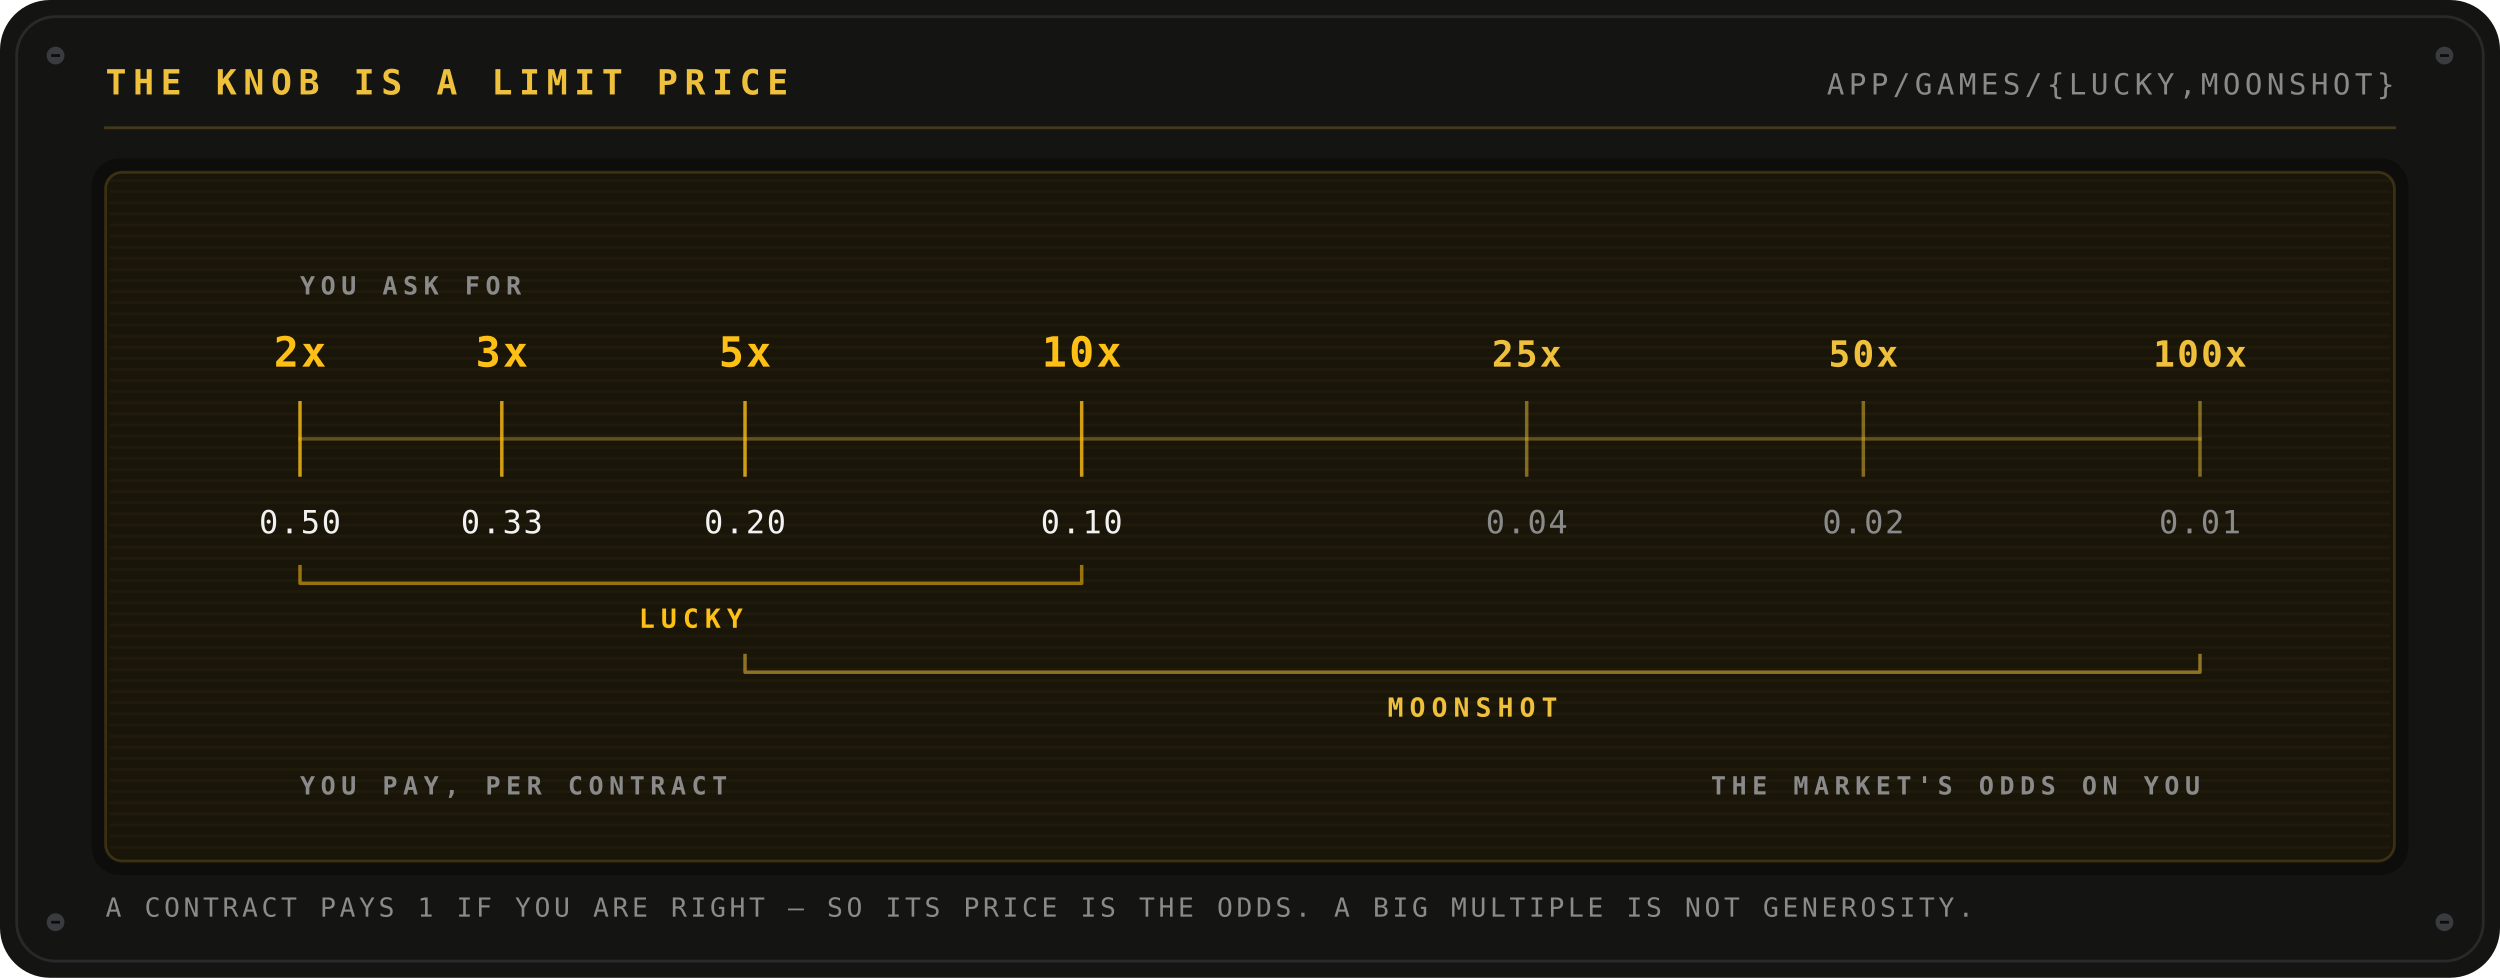
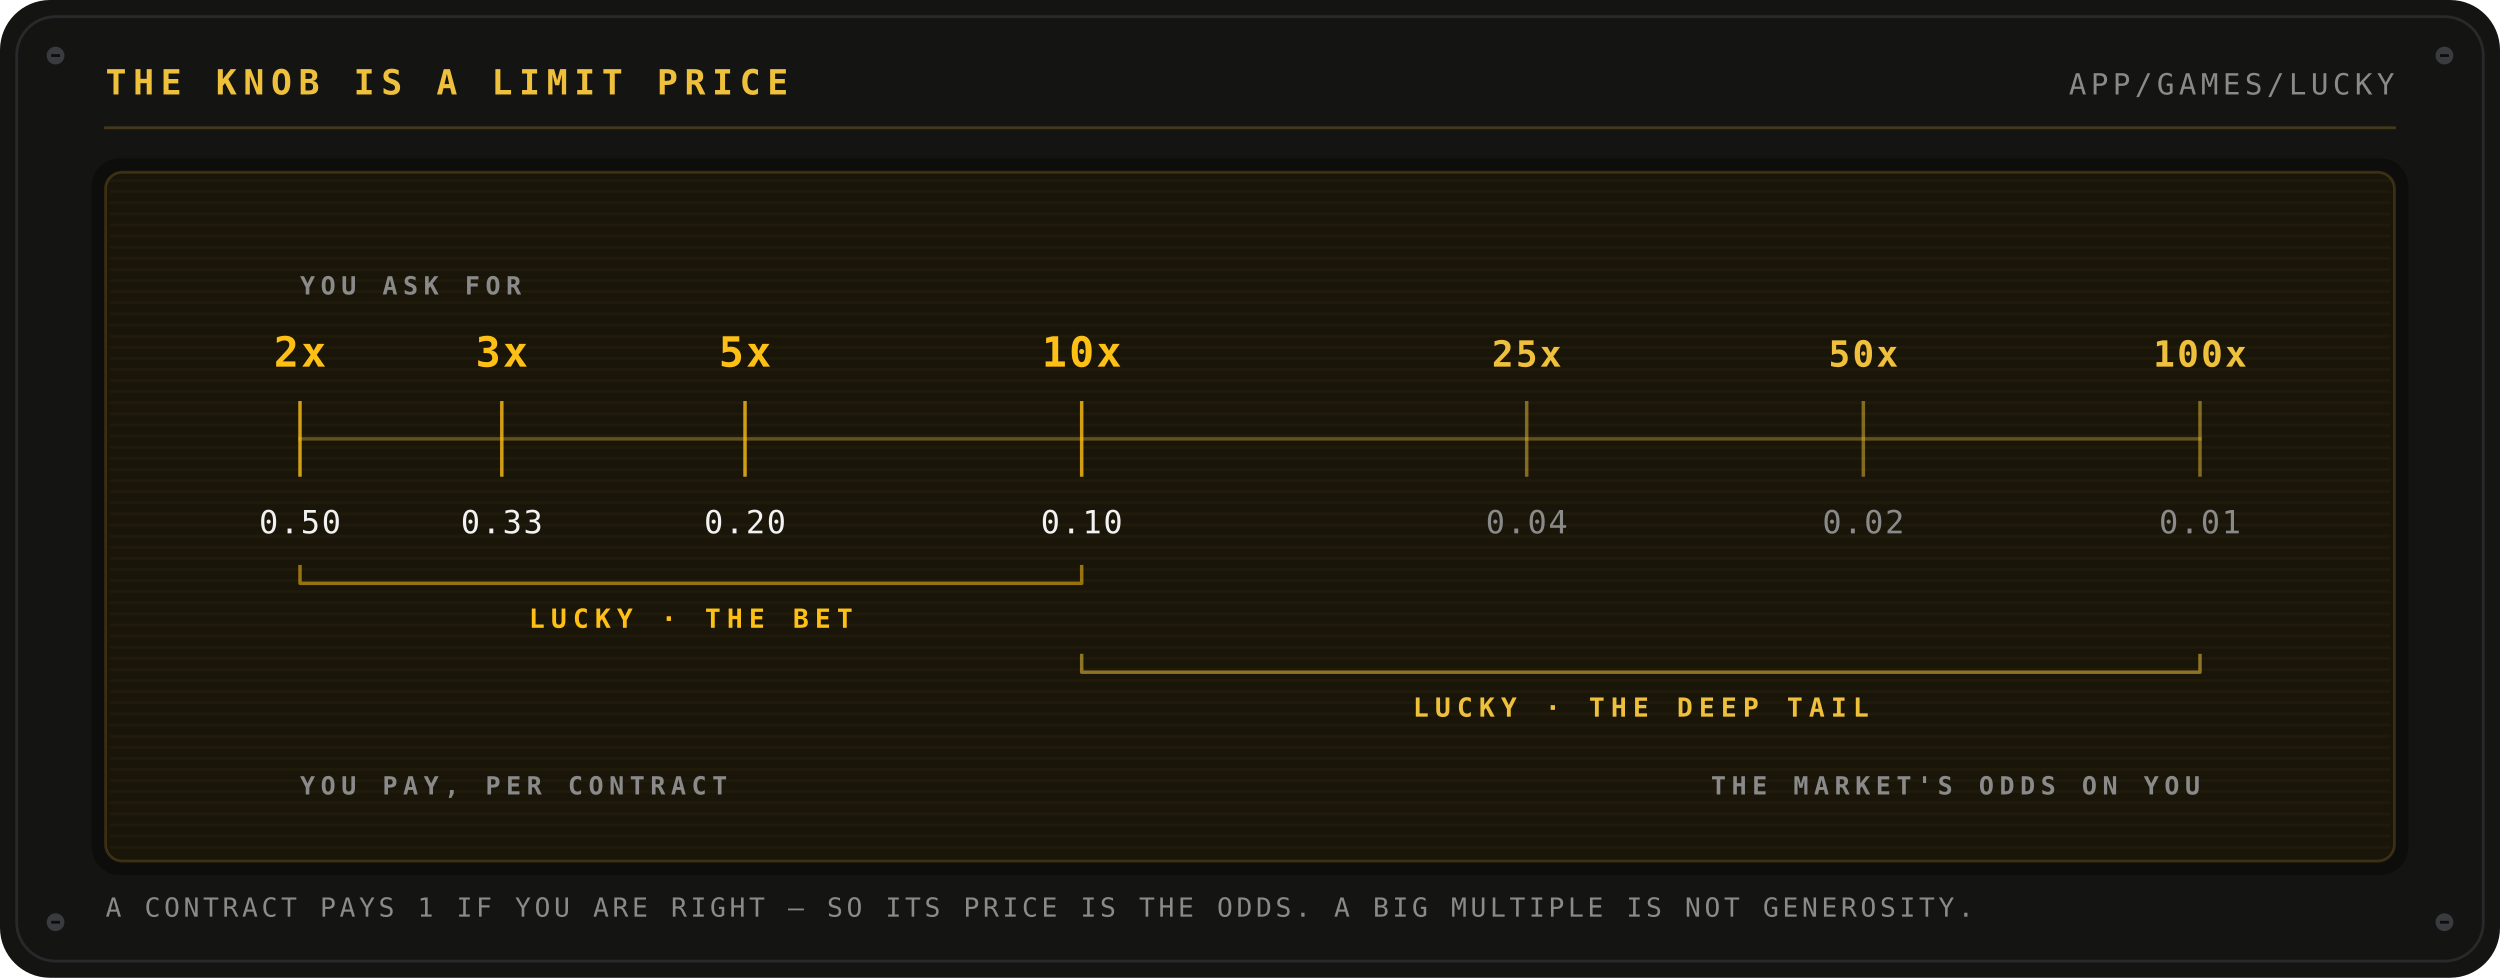
<svg xmlns="http://www.w3.org/2000/svg" viewBox="0 0 900 352" width="900" height="352" role="img" aria-label="the-knob">
  <rect x="0" y="0" width="900" height="352" rx="18" fill="#141412" fill-opacity="1.0" />
  <rect x="6" y="6" width="888" height="340" rx="14" fill="none" fill-opacity="1.0" stroke="#5f636b" stroke-width="1" stroke-opacity="0.28" />
  <circle cx="20" cy="20" r="3.2" fill="#5f636b" fill-opacity="0.5" />
  <line x1="18.4" y1="20" x2="21.6" y2="20" stroke="#0d0d0c" stroke-width="1" />
  <circle cx="880" cy="20" r="3.2" fill="#5f636b" fill-opacity="0.5" />
  <line x1="878.4" y1="20" x2="881.6" y2="20" stroke="#0d0d0c" stroke-width="1" />
  <circle cx="20" cy="332" r="3.2" fill="#5f636b" fill-opacity="0.5" />
  <line x1="18.4" y1="332" x2="21.6" y2="332" stroke="#0d0d0c" stroke-width="1" />
  <circle cx="880" cy="332" r="3.2" fill="#5f636b" fill-opacity="0.5" />
  <line x1="878.4" y1="332" x2="881.6" y2="332" stroke="#0d0d0c" stroke-width="1" />
  <text x="38" y="34" font-family="ui-monospace, SFMono-Regular, Menlo, monospace" font-size="12.5" fill="#efc03b" font-weight="700" text-anchor="start" letter-spacing="2.4" fill-opacity="1.0" xml:space="preserve">THE KNOB IS A LIMIT PRICE</text>
-   <text x="862" y="34" font-family="ui-monospace, SFMono-Regular, Menlo, monospace" font-size="10.5" fill="#8a8a8a" font-weight="400" text-anchor="end" letter-spacing="1.6" fill-opacity="1.0" xml:space="preserve">APP/GAMES/{LUCKY,MOONSHOT}</text>
+   <text x="862" y="34" font-family="ui-monospace, SFMono-Regular, Menlo, monospace" font-size="10.5" fill="#8a8a8a" font-weight="400" text-anchor="end" letter-spacing="1.6" fill-opacity="1.0" xml:space="preserve">APP/GAMES/LUCKY</text>
  <line x1="38" y1="46" x2="862" y2="46" stroke="#efc03b" stroke-width="1" stroke-opacity="0.22" stroke-linecap="square" />
  <rect x="33" y="57" width="834" height="258" rx="10" fill="#0d0d0c" fill-opacity="1.0" />
  <rect x="38" y="62" width="824" height="248" rx="6" fill="#191509" fill-opacity="1.0" />
  <rect x="38" y="62" width="824" height="248" rx="6" fill="none" fill-opacity="1.0" stroke="#efc03b" stroke-width="1" stroke-opacity="0.18" />
  <line x1="40" y1="65" x2="860" y2="65" stroke="#efc03b" stroke-width="1" stroke-opacity="0.035" stroke-linecap="square" />
  <line x1="40" y1="69" x2="860" y2="69" stroke="#efc03b" stroke-width="1" stroke-opacity="0.035" stroke-linecap="square" />
  <line x1="40" y1="73" x2="860" y2="73" stroke="#efc03b" stroke-width="1" stroke-opacity="0.035" stroke-linecap="square" />
  <line x1="40" y1="77" x2="860" y2="77" stroke="#efc03b" stroke-width="1" stroke-opacity="0.035" stroke-linecap="square" />
  <line x1="40" y1="81" x2="860" y2="81" stroke="#efc03b" stroke-width="1" stroke-opacity="0.035" stroke-linecap="square" />
  <line x1="40" y1="85" x2="860" y2="85" stroke="#efc03b" stroke-width="1" stroke-opacity="0.035" stroke-linecap="square" />
  <line x1="40" y1="89" x2="860" y2="89" stroke="#efc03b" stroke-width="1" stroke-opacity="0.035" stroke-linecap="square" />
  <line x1="40" y1="93" x2="860" y2="93" stroke="#efc03b" stroke-width="1" stroke-opacity="0.035" stroke-linecap="square" />
  <line x1="40" y1="97" x2="860" y2="97" stroke="#efc03b" stroke-width="1" stroke-opacity="0.035" stroke-linecap="square" />
  <line x1="40" y1="101" x2="860" y2="101" stroke="#efc03b" stroke-width="1" stroke-opacity="0.035" stroke-linecap="square" />
  <line x1="40" y1="105" x2="860" y2="105" stroke="#efc03b" stroke-width="1" stroke-opacity="0.035" stroke-linecap="square" />
  <line x1="40" y1="109" x2="860" y2="109" stroke="#efc03b" stroke-width="1" stroke-opacity="0.035" stroke-linecap="square" />
  <line x1="40" y1="113" x2="860" y2="113" stroke="#efc03b" stroke-width="1" stroke-opacity="0.035" stroke-linecap="square" />
  <line x1="40" y1="117" x2="860" y2="117" stroke="#efc03b" stroke-width="1" stroke-opacity="0.035" stroke-linecap="square" />
  <line x1="40" y1="121" x2="860" y2="121" stroke="#efc03b" stroke-width="1" stroke-opacity="0.035" stroke-linecap="square" />
  <line x1="40" y1="125" x2="860" y2="125" stroke="#efc03b" stroke-width="1" stroke-opacity="0.035" stroke-linecap="square" />
  <line x1="40" y1="129" x2="860" y2="129" stroke="#efc03b" stroke-width="1" stroke-opacity="0.035" stroke-linecap="square" />
  <line x1="40" y1="133" x2="860" y2="133" stroke="#efc03b" stroke-width="1" stroke-opacity="0.035" stroke-linecap="square" />
  <line x1="40" y1="137" x2="860" y2="137" stroke="#efc03b" stroke-width="1" stroke-opacity="0.035" stroke-linecap="square" />
  <line x1="40" y1="141" x2="860" y2="141" stroke="#efc03b" stroke-width="1" stroke-opacity="0.035" stroke-linecap="square" />
  <line x1="40" y1="145" x2="860" y2="145" stroke="#efc03b" stroke-width="1" stroke-opacity="0.035" stroke-linecap="square" />
  <line x1="40" y1="149" x2="860" y2="149" stroke="#efc03b" stroke-width="1" stroke-opacity="0.035" stroke-linecap="square" />
  <line x1="40" y1="153" x2="860" y2="153" stroke="#efc03b" stroke-width="1" stroke-opacity="0.035" stroke-linecap="square" />
  <line x1="40" y1="157" x2="860" y2="157" stroke="#efc03b" stroke-width="1" stroke-opacity="0.035" stroke-linecap="square" />
  <line x1="40" y1="161" x2="860" y2="161" stroke="#efc03b" stroke-width="1" stroke-opacity="0.035" stroke-linecap="square" />
  <line x1="40" y1="165" x2="860" y2="165" stroke="#efc03b" stroke-width="1" stroke-opacity="0.035" stroke-linecap="square" />
  <line x1="40" y1="169" x2="860" y2="169" stroke="#efc03b" stroke-width="1" stroke-opacity="0.035" stroke-linecap="square" />
  <line x1="40" y1="173" x2="860" y2="173" stroke="#efc03b" stroke-width="1" stroke-opacity="0.035" stroke-linecap="square" />
  <line x1="40" y1="177" x2="860" y2="177" stroke="#efc03b" stroke-width="1" stroke-opacity="0.035" stroke-linecap="square" />
  <line x1="40" y1="181" x2="860" y2="181" stroke="#efc03b" stroke-width="1" stroke-opacity="0.035" stroke-linecap="square" />
  <line x1="40" y1="185" x2="860" y2="185" stroke="#efc03b" stroke-width="1" stroke-opacity="0.035" stroke-linecap="square" />
  <line x1="40" y1="189" x2="860" y2="189" stroke="#efc03b" stroke-width="1" stroke-opacity="0.035" stroke-linecap="square" />
  <line x1="40" y1="193" x2="860" y2="193" stroke="#efc03b" stroke-width="1" stroke-opacity="0.035" stroke-linecap="square" />
  <line x1="40" y1="197" x2="860" y2="197" stroke="#efc03b" stroke-width="1" stroke-opacity="0.035" stroke-linecap="square" />
  <line x1="40" y1="201" x2="860" y2="201" stroke="#efc03b" stroke-width="1" stroke-opacity="0.035" stroke-linecap="square" />
  <line x1="40" y1="205" x2="860" y2="205" stroke="#efc03b" stroke-width="1" stroke-opacity="0.035" stroke-linecap="square" />
  <line x1="40" y1="209" x2="860" y2="209" stroke="#efc03b" stroke-width="1" stroke-opacity="0.035" stroke-linecap="square" />
  <line x1="40" y1="213" x2="860" y2="213" stroke="#efc03b" stroke-width="1" stroke-opacity="0.035" stroke-linecap="square" />
  <line x1="40" y1="217" x2="860" y2="217" stroke="#efc03b" stroke-width="1" stroke-opacity="0.035" stroke-linecap="square" />
  <line x1="40" y1="221" x2="860" y2="221" stroke="#efc03b" stroke-width="1" stroke-opacity="0.035" stroke-linecap="square" />
  <line x1="40" y1="225" x2="860" y2="225" stroke="#efc03b" stroke-width="1" stroke-opacity="0.035" stroke-linecap="square" />
  <line x1="40" y1="229" x2="860" y2="229" stroke="#efc03b" stroke-width="1" stroke-opacity="0.035" stroke-linecap="square" />
  <line x1="40" y1="233" x2="860" y2="233" stroke="#efc03b" stroke-width="1" stroke-opacity="0.035" stroke-linecap="square" />
  <line x1="40" y1="237" x2="860" y2="237" stroke="#efc03b" stroke-width="1" stroke-opacity="0.035" stroke-linecap="square" />
  <line x1="40" y1="241" x2="860" y2="241" stroke="#efc03b" stroke-width="1" stroke-opacity="0.035" stroke-linecap="square" />
  <line x1="40" y1="245" x2="860" y2="245" stroke="#efc03b" stroke-width="1" stroke-opacity="0.035" stroke-linecap="square" />
  <line x1="40" y1="249" x2="860" y2="249" stroke="#efc03b" stroke-width="1" stroke-opacity="0.035" stroke-linecap="square" />
  <line x1="40" y1="253" x2="860" y2="253" stroke="#efc03b" stroke-width="1" stroke-opacity="0.035" stroke-linecap="square" />
  <line x1="40" y1="257" x2="860" y2="257" stroke="#efc03b" stroke-width="1" stroke-opacity="0.035" stroke-linecap="square" />
  <line x1="40" y1="261" x2="860" y2="261" stroke="#efc03b" stroke-width="1" stroke-opacity="0.035" stroke-linecap="square" />
  <line x1="40" y1="265" x2="860" y2="265" stroke="#efc03b" stroke-width="1" stroke-opacity="0.035" stroke-linecap="square" />
  <line x1="40" y1="269" x2="860" y2="269" stroke="#efc03b" stroke-width="1" stroke-opacity="0.035" stroke-linecap="square" />
  <line x1="40" y1="273" x2="860" y2="273" stroke="#efc03b" stroke-width="1" stroke-opacity="0.035" stroke-linecap="square" />
  <line x1="40" y1="277" x2="860" y2="277" stroke="#efc03b" stroke-width="1" stroke-opacity="0.035" stroke-linecap="square" />
  <line x1="40" y1="281" x2="860" y2="281" stroke="#efc03b" stroke-width="1" stroke-opacity="0.035" stroke-linecap="square" />
  <line x1="40" y1="285" x2="860" y2="285" stroke="#efc03b" stroke-width="1" stroke-opacity="0.035" stroke-linecap="square" />
  <line x1="40" y1="289" x2="860" y2="289" stroke="#efc03b" stroke-width="1" stroke-opacity="0.035" stroke-linecap="square" />
  <line x1="40" y1="293" x2="860" y2="293" stroke="#efc03b" stroke-width="1" stroke-opacity="0.035" stroke-linecap="square" />
  <line x1="40" y1="297" x2="860" y2="297" stroke="#efc03b" stroke-width="1" stroke-opacity="0.035" stroke-linecap="square" />
  <line x1="40" y1="301" x2="860" y2="301" stroke="#efc03b" stroke-width="1" stroke-opacity="0.035" stroke-linecap="square" />
  <line x1="40" y1="305" x2="860" y2="305" stroke="#efc03b" stroke-width="1" stroke-opacity="0.035" stroke-linecap="square" />
  <line x1="108" y1="158" x2="792" y2="158" stroke="#efc03b" stroke-width="1.25" stroke-opacity="0.35" stroke-linecap="square" />
  <line x1="108.0" y1="145" x2="108.0" y2="171" stroke="#ffc016" stroke-width="1.25" stroke-opacity="0.8" stroke-linecap="square" />
  <text x="108.0" y="132" font-family="ui-monospace, SFMono-Regular, Menlo, monospace" font-size="15" fill="#ffc016" font-weight="700" text-anchor="middle" letter-spacing="0.8" fill-opacity="1.0" xml:space="preserve">2x</text>
  <text x="108.0" y="192" font-family="ui-monospace, SFMono-Regular, Menlo, monospace" font-size="11.5" fill="#f2f2f2" font-weight="400" text-anchor="middle" letter-spacing="0.6" fill-opacity="1.0" xml:space="preserve">0.50</text>
  <line x1="180.651" y1="145" x2="180.651" y2="171" stroke="#ffc016" stroke-width="1.25" stroke-opacity="0.8" stroke-linecap="square" />
  <text x="180.651" y="132" font-family="ui-monospace, SFMono-Regular, Menlo, monospace" font-size="15" fill="#ffc016" font-weight="700" text-anchor="middle" letter-spacing="0.8" fill-opacity="1.0" xml:space="preserve">3x</text>
  <text x="180.651" y="192" font-family="ui-monospace, SFMono-Regular, Menlo, monospace" font-size="11.5" fill="#f2f2f2" font-weight="400" text-anchor="middle" letter-spacing="0.6" fill-opacity="1.0" xml:space="preserve">0.33</text>
  <line x1="268.209" y1="145" x2="268.209" y2="171" stroke="#ffc016" stroke-width="1.25" stroke-opacity="0.8" stroke-linecap="square" />
  <text x="268.209" y="132" font-family="ui-monospace, SFMono-Regular, Menlo, monospace" font-size="15" fill="#ffc016" font-weight="700" text-anchor="middle" letter-spacing="0.8" fill-opacity="1.0" xml:space="preserve">5x</text>
  <text x="268.209" y="192" font-family="ui-monospace, SFMono-Regular, Menlo, monospace" font-size="11.5" fill="#f2f2f2" font-weight="400" text-anchor="middle" letter-spacing="0.6" fill-opacity="1.0" xml:space="preserve">0.20</text>
  <line x1="389.403" y1="145" x2="389.403" y2="171" stroke="#ffc016" stroke-width="1.25" stroke-opacity="0.8" stroke-linecap="square" />
  <text x="389.403" y="132" font-family="ui-monospace, SFMono-Regular, Menlo, monospace" font-size="15" fill="#ffc016" font-weight="700" text-anchor="middle" letter-spacing="0.8" fill-opacity="1.0" xml:space="preserve">10x</text>
  <text x="389.403" y="192" font-family="ui-monospace, SFMono-Regular, Menlo, monospace" font-size="11.5" fill="#f2f2f2" font-weight="400" text-anchor="middle" letter-spacing="0.6" fill-opacity="1.0" xml:space="preserve">0.10</text>
  <line x1="549.613" y1="145" x2="549.613" y2="171" stroke="#efc03b" stroke-width="1.25" stroke-opacity="0.5" stroke-linecap="square" />
  <text x="549.613" y="132" font-family="ui-monospace, SFMono-Regular, Menlo, monospace" font-size="13" fill="#efc03b" font-weight="700" text-anchor="middle" letter-spacing="0.8" fill-opacity="1.0" xml:space="preserve">25x</text>
  <text x="549.613" y="192" font-family="ui-monospace, SFMono-Regular, Menlo, monospace" font-size="11.5" fill="#8a8a8a" font-weight="400" text-anchor="middle" letter-spacing="0.6" fill-opacity="1.0" xml:space="preserve">0.04</text>
  <line x1="670.806" y1="145" x2="670.806" y2="171" stroke="#efc03b" stroke-width="1.25" stroke-opacity="0.5" stroke-linecap="square" />
  <text x="670.806" y="132" font-family="ui-monospace, SFMono-Regular, Menlo, monospace" font-size="13" fill="#efc03b" font-weight="700" text-anchor="middle" letter-spacing="0.8" fill-opacity="1.0" xml:space="preserve">50x</text>
  <text x="670.806" y="192" font-family="ui-monospace, SFMono-Regular, Menlo, monospace" font-size="11.5" fill="#8a8a8a" font-weight="400" text-anchor="middle" letter-spacing="0.6" fill-opacity="1.0" xml:space="preserve">0.02</text>
  <line x1="792.0" y1="145" x2="792.0" y2="171" stroke="#efc03b" stroke-width="1.25" stroke-opacity="0.5" stroke-linecap="square" />
  <text x="792.0" y="132" font-family="ui-monospace, SFMono-Regular, Menlo, monospace" font-size="13" fill="#efc03b" font-weight="700" text-anchor="middle" letter-spacing="0.8" fill-opacity="1.0" xml:space="preserve">100x</text>
  <text x="792.0" y="192" font-family="ui-monospace, SFMono-Regular, Menlo, monospace" font-size="11.5" fill="#8a8a8a" font-weight="400" text-anchor="middle" letter-spacing="0.6" fill-opacity="1.0" xml:space="preserve">0.01</text>
  <path d="M 108.0 204 L 108.0 210 L 389.403 210 L 389.403 204" fill="none" stroke="#ffc016" stroke-width="1.25" stroke-opacity="0.55" stroke-linecap="square" stroke-linejoin="round" />
-   <text x="248.702" y="226" font-family="ui-monospace, SFMono-Regular, Menlo, monospace" font-size="9.5" fill="#ffc016" font-weight="700" text-anchor="middle" letter-spacing="2.2" fill-opacity="1.0" xml:space="preserve">LUCKY</text>
-   <path d="M 268.209 236 L 268.209 242 L 792.0 242 L 792.0 236" fill="none" stroke="#efc03b" stroke-width="1.25" stroke-opacity="0.55" stroke-linecap="square" stroke-linejoin="round" />
-   <text x="530.105" y="258" font-family="ui-monospace, SFMono-Regular, Menlo, monospace" font-size="9.5" fill="#efc03b" font-weight="700" text-anchor="middle" letter-spacing="2.2" fill-opacity="1.0" xml:space="preserve">MOONSHOT</text>
+   <text x="248.702" y="226" font-family="ui-monospace, SFMono-Regular, Menlo, monospace" font-size="9.5" fill="#ffc016" font-weight="700" text-anchor="middle" letter-spacing="2.2" fill-opacity="1.0" xml:space="preserve">LUCKY · THE BET</text>
+   <path d="M 389.403 236 L 389.403 242 L 792.0 242 L 792.0 236" fill="none" stroke="#efc03b" stroke-width="1.25" stroke-opacity="0.55" stroke-linecap="square" stroke-linejoin="round" />
+   <text x="590.702" y="258" font-family="ui-monospace, SFMono-Regular, Menlo, monospace" font-size="9.5" fill="#efc03b" font-weight="700" text-anchor="middle" letter-spacing="2.2" fill-opacity="1.0" xml:space="preserve">LUCKY · THE DEEP TAIL</text>
  <text x="108" y="106" font-family="ui-monospace, SFMono-Regular, Menlo, monospace" font-size="9" fill="#8a8a8a" font-weight="700" text-anchor="start" letter-spacing="2.0" fill-opacity="1.0" xml:space="preserve">YOU ASK FOR</text>
  <text x="108" y="286" font-family="ui-monospace, SFMono-Regular, Menlo, monospace" font-size="9" fill="#8a8a8a" font-weight="700" text-anchor="start" letter-spacing="2.0" fill-opacity="1.0" xml:space="preserve">YOU PAY, PER CONTRACT</text>
  <text x="792" y="286" font-family="ui-monospace, SFMono-Regular, Menlo, monospace" font-size="9" fill="#8a8a8a" font-weight="700" text-anchor="end" letter-spacing="2.0" fill-opacity="1.0" xml:space="preserve">THE MARKET'S ODDS ON YOU</text>
  <text x="38" y="330" font-family="ui-monospace, SFMono-Regular, Menlo, monospace" font-size="9.5" fill="#8a8a8a" font-weight="400" text-anchor="start" letter-spacing="1.3" fill-opacity="1.0" xml:space="preserve">A CONTRACT PAYS 1 IF YOU ARE RIGHT — SO ITS PRICE IS THE ODDS. A BIG MULTIPLE IS NOT GENEROSITY.</text>
</svg>
